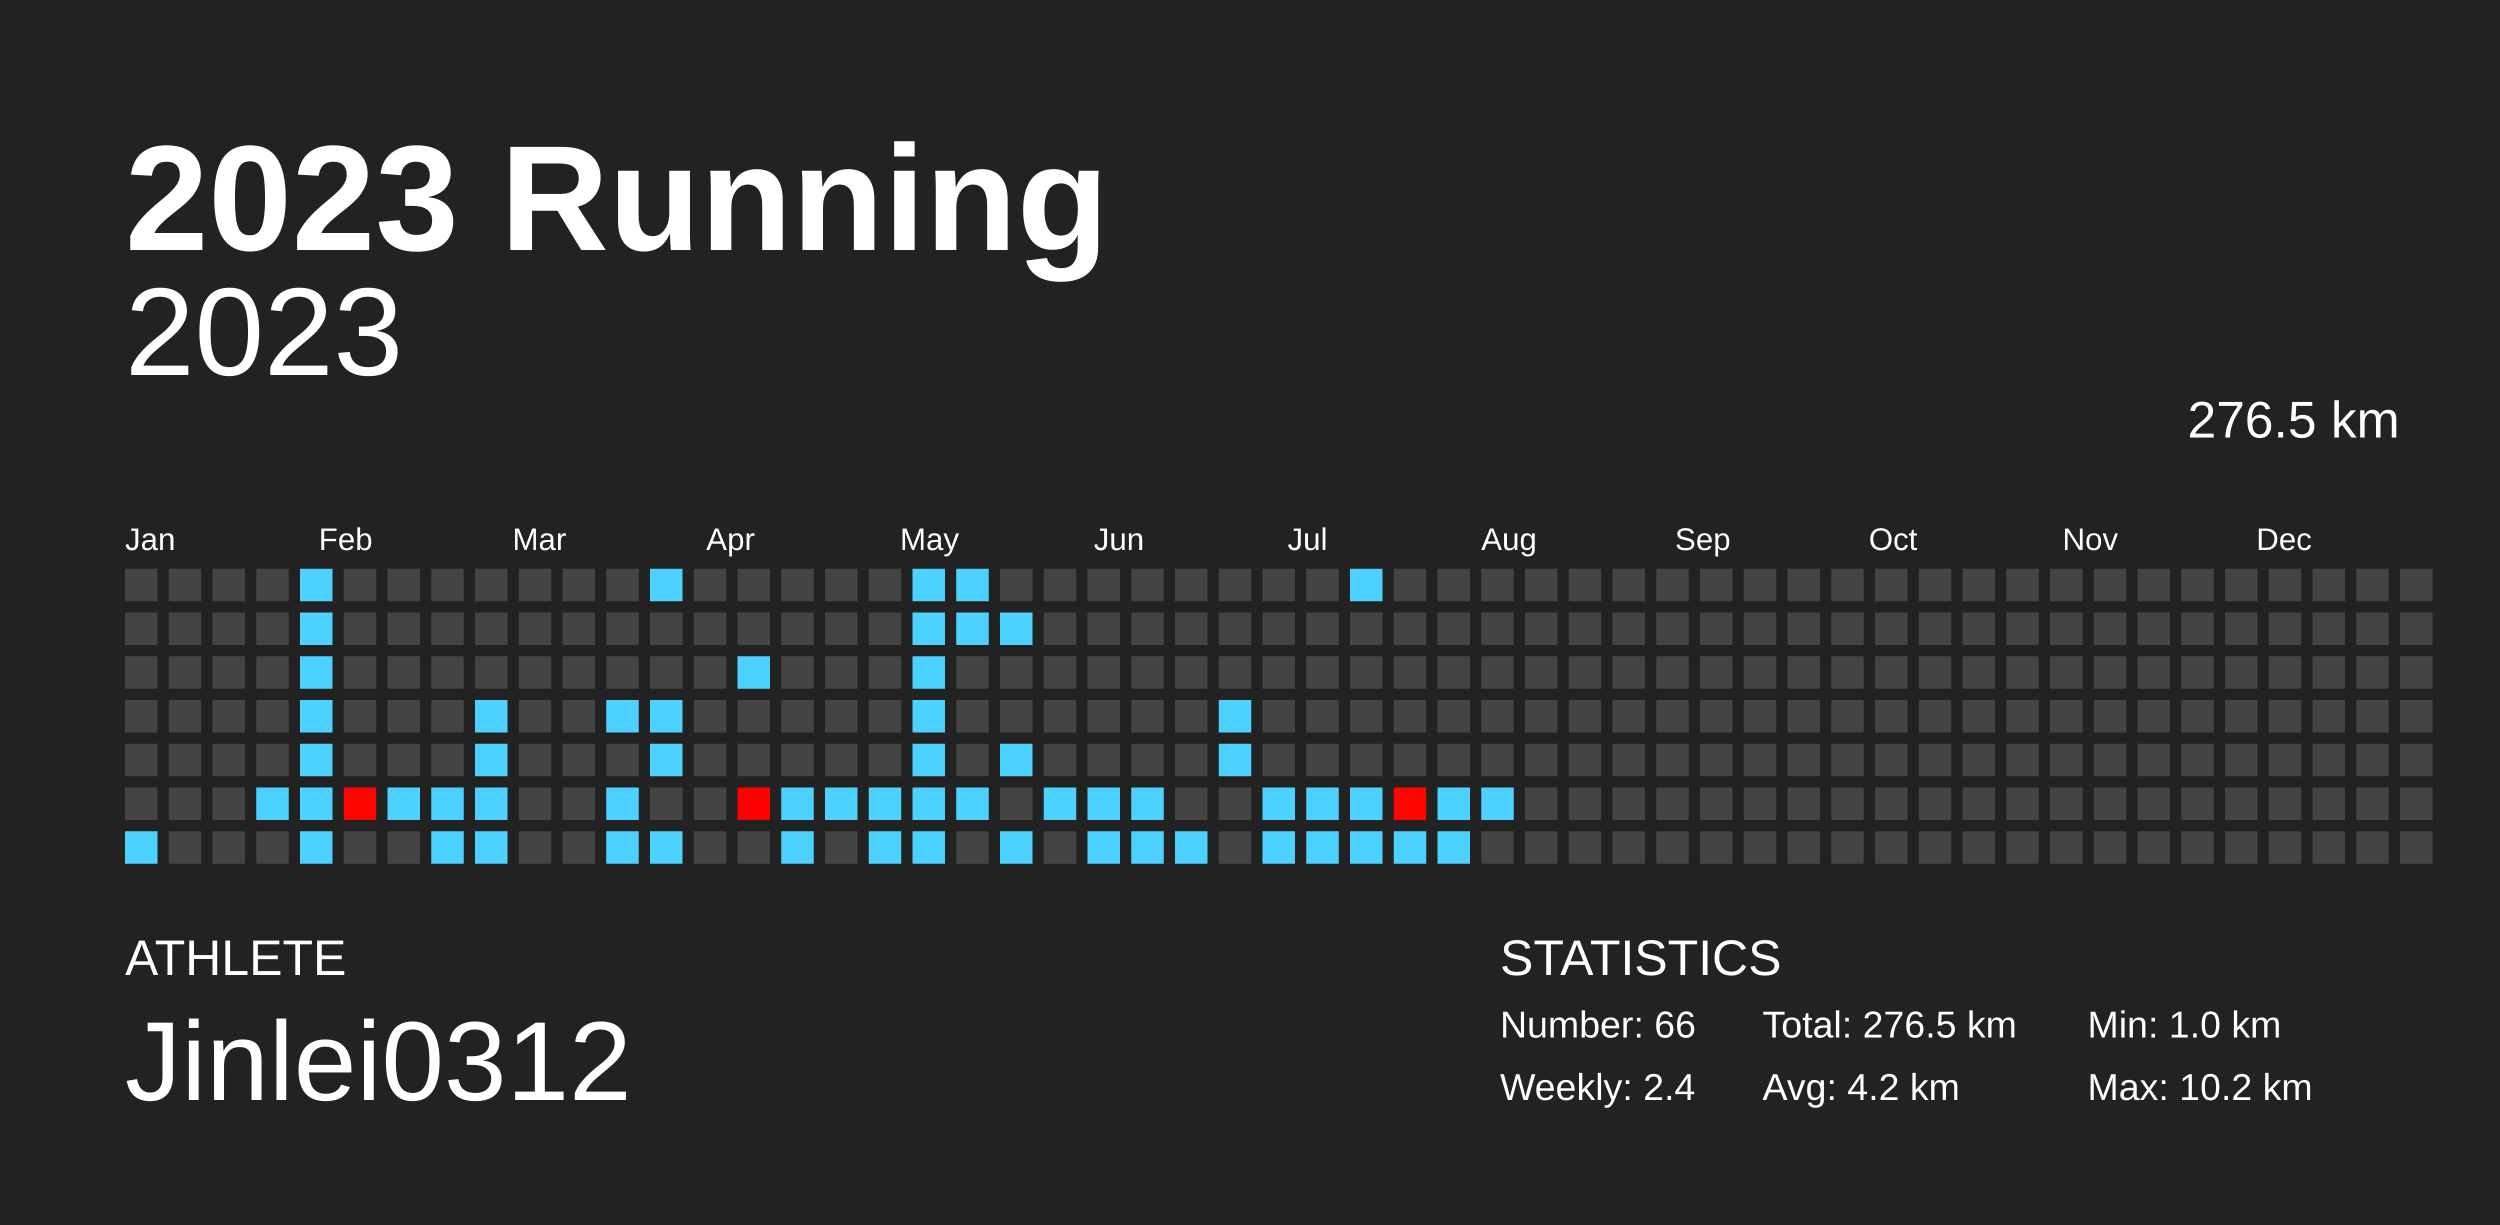
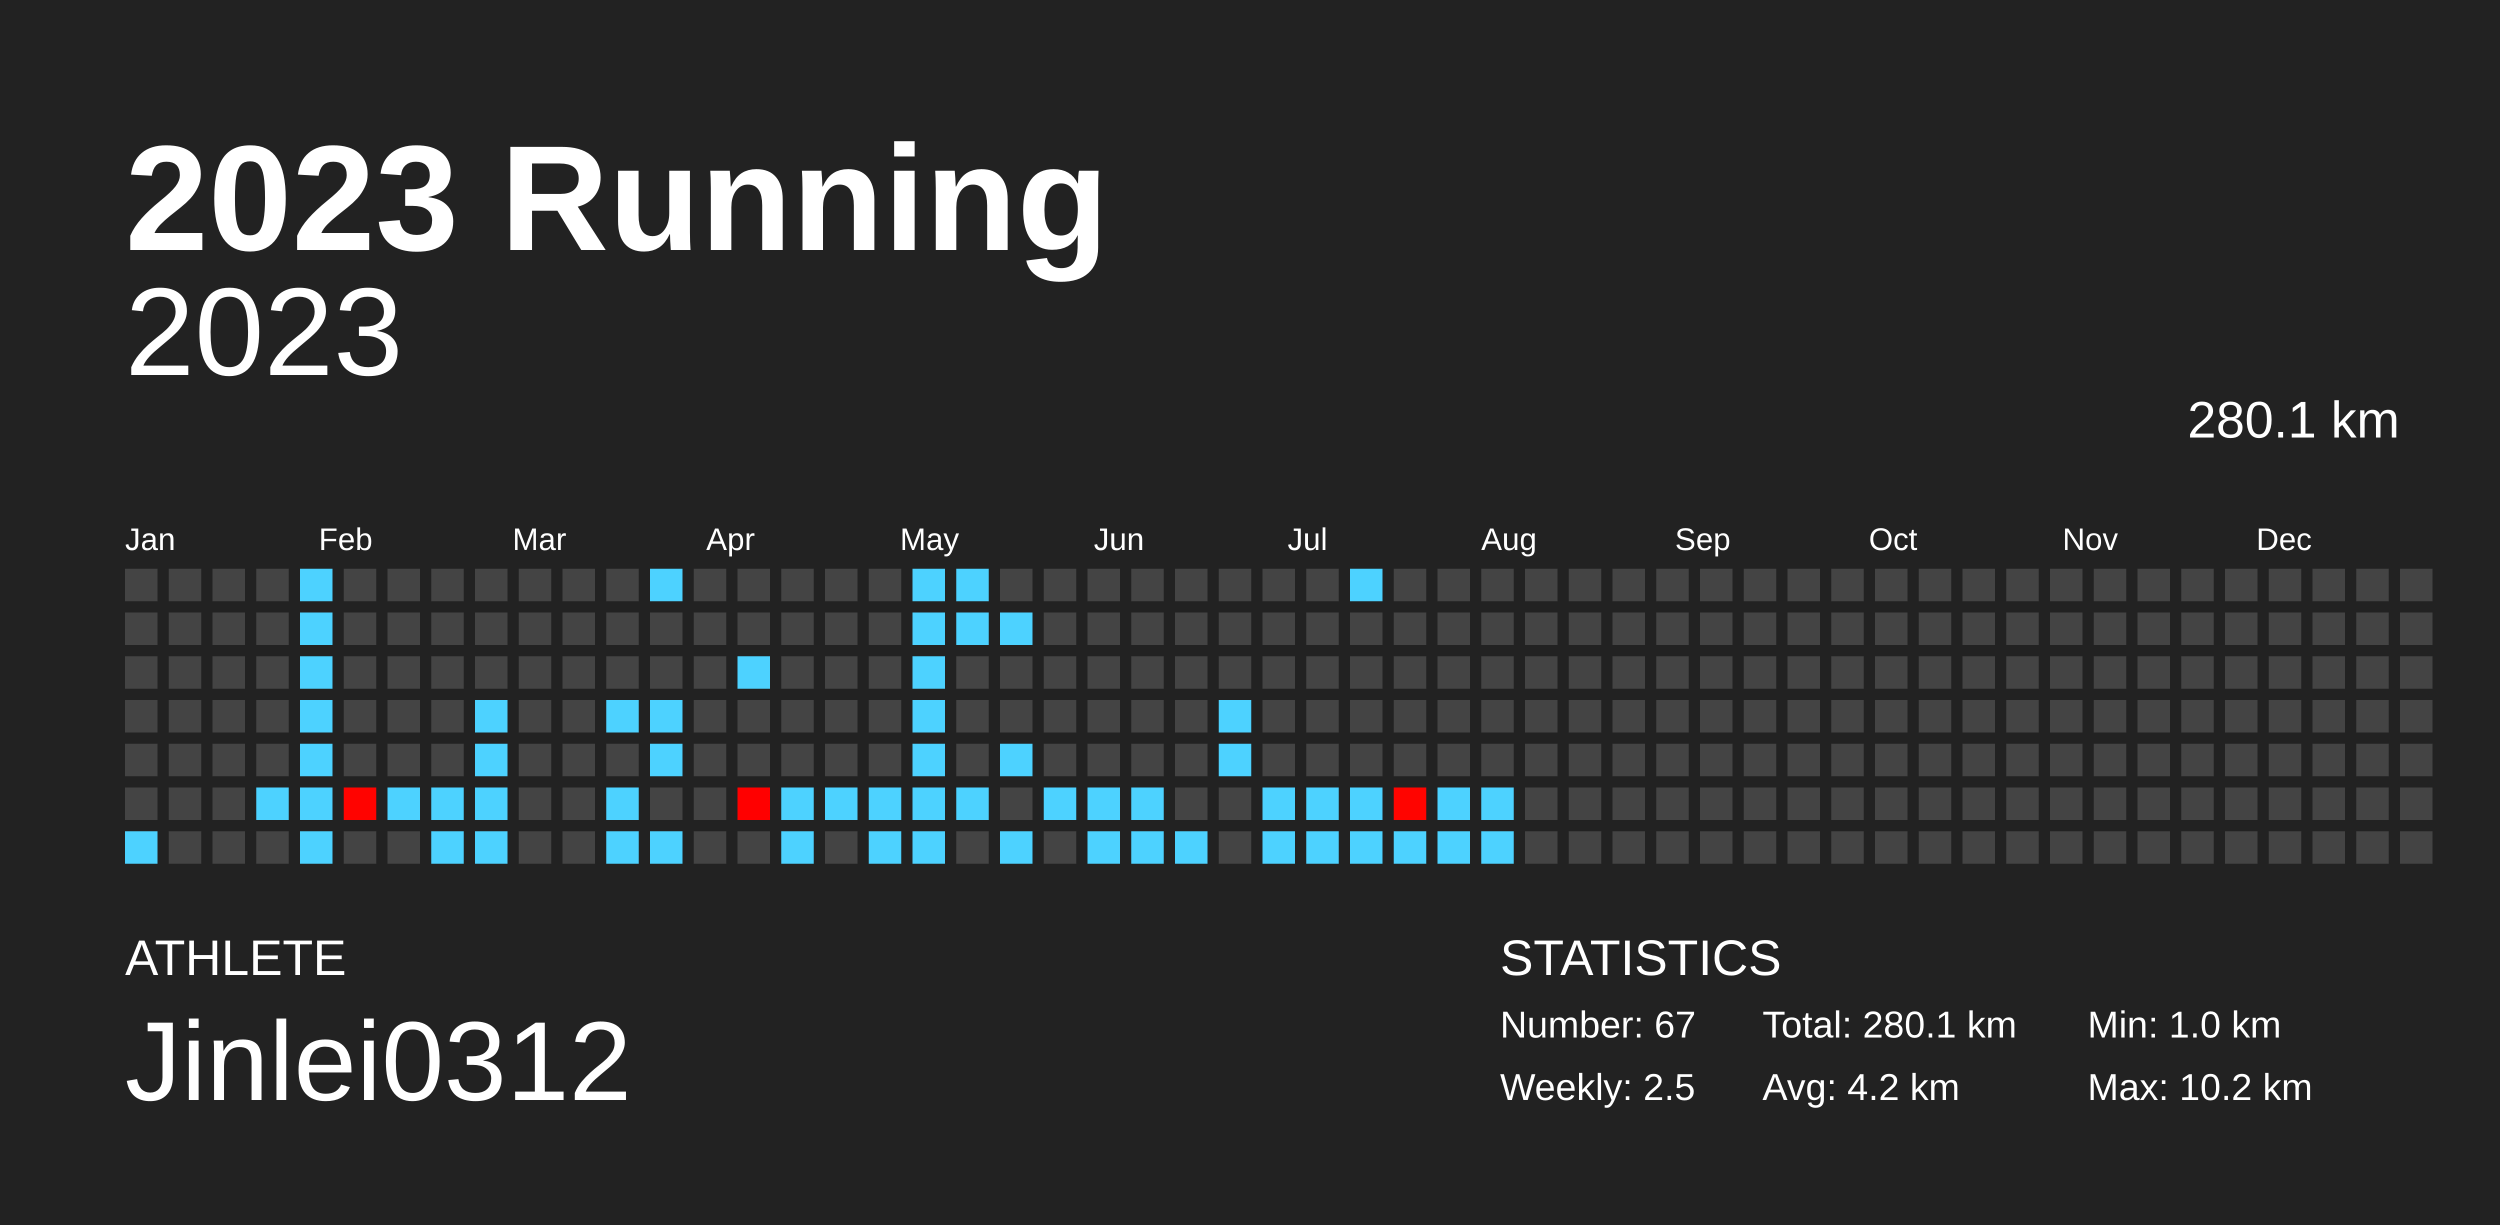
<svg xmlns="http://www.w3.org/2000/svg" baseProfile="full" height="98mm" version="1.1" viewBox="0,0,200,98" width="200mm">
  <defs />
  <rect fill="#222222" height="98" width="200" x="0" y="0" />
  <text fill="#FFFFFF" style="font-size:12px; font-family:Arial; font-weight:bold;" x="10" y="20">2023 Running</text>
  <text fill="#FFFFFF" style="font-size:4px; font-family:Arial" x="10" y="78">ATHLETE</text>
  <text fill="#FFFFFF" style="font-size:9px; font-family:Arial" x="10" y="88">Jinlei0312</text>
  <text fill="#FFFFFF" style="font-size:4px; font-family:Arial" x="120" y="78">STATISTICS</text>
-   <text fill="#FFFFFF" style="font-size:3px; font-family:Arial" x="120" y="83">Number: 66</text>
-   <text fill="#FFFFFF" style="font-size:3px; font-family:Arial" x="120" y="88">Weekly: 2.4</text>
-   <text fill="#FFFFFF" style="font-size:3px; font-family:Arial" x="141" y="83">Total: 276.5 km</text>
+   <text fill="#FFFFFF" style="font-size:3px; font-family:Arial" x="120" y="83">Number: 67</text>
+   <text fill="#FFFFFF" style="font-size:3px; font-family:Arial" x="120" y="88">Weekly: 2.5</text>
+   <text fill="#FFFFFF" style="font-size:3px; font-family:Arial" x="141" y="83">Total: 280.1 km</text>
  <text fill="#FFFFFF" style="font-size:3px; font-family:Arial" x="141" y="88">Avg: 4.2 km</text>
  <text fill="#FFFFFF" style="font-size:3px; font-family:Arial" x="167" y="83">Min: 1.0 km</text>
  <text fill="#FFFFFF" style="font-size:3px; font-family:Arial" x="167" y="88">Max: 10.2 km</text>
  <text alignment-baseline="hanging" fill="#FFFFFF" style="font-size:10.0px; font-family:Arial;" x="10" y="30">2023</text>
-   <text alignment-baseline="hanging" fill="#FFFFFF" style="font-size:4.125px; font-family:Arial;" x="175" y="35">276.5 km</text>
+   <text alignment-baseline="hanging" fill="#FFFFFF" style="font-size:4.125px; font-family:Arial;" x="175" y="35">280.1 km</text>
  <text fill="#FFFFFF" style="font-size:2.5px; font-family:Arial" x="10.0" y="44">Jan</text>
  <text fill="#FFFFFF" style="font-size:2.5px; font-family:Arial" x="25.5" y="44">Feb</text>
  <text fill="#FFFFFF" style="font-size:2.5px; font-family:Arial" x="41.0" y="44">Mar</text>
  <text fill="#FFFFFF" style="font-size:2.5px; font-family:Arial" x="56.5" y="44">Apr</text>
  <text fill="#FFFFFF" style="font-size:2.5px; font-family:Arial" x="72.0" y="44">May</text>
  <text fill="#FFFFFF" style="font-size:2.5px; font-family:Arial" x="87.5" y="44">Jun</text>
  <text fill="#FFFFFF" style="font-size:2.5px; font-family:Arial" x="103.0" y="44">Jul</text>
  <text fill="#FFFFFF" style="font-size:2.5px; font-family:Arial" x="118.5" y="44">Aug</text>
  <text fill="#FFFFFF" style="font-size:2.5px; font-family:Arial" x="134.0" y="44">Sep</text>
  <text fill="#FFFFFF" style="font-size:2.5px; font-family:Arial" x="149.5" y="44">Oct</text>
  <text fill="#FFFFFF" style="font-size:2.5px; font-family:Arial" x="165.0" y="44">Nov</text>
  <text fill="#FFFFFF" style="font-size:2.5px; font-family:Arial" x="180.5" y="44">Dec</text>
  <rect fill="#444444" height="2.6" width="2.6" x="10.0" y="45.5" />
  <rect fill="#444444" height="2.6" width="2.6" x="10.0" y="49.0" />
  <rect fill="#444444" height="2.6" width="2.6" x="10.0" y="52.5" />
  <rect fill="#444444" height="2.6" width="2.6" x="10.0" y="56.0" />
  <rect fill="#444444" height="2.6" width="2.6" x="10.0" y="59.5" />
  <rect fill="#444444" height="2.6" width="2.6" x="10.0" y="63.0" />
  <rect fill="#4dd2ff" height="2.6" width="2.6" x="10.0" y="66.5" />
  <rect fill="#444444" height="2.6" width="2.6" x="13.5" y="45.5" />
  <rect fill="#444444" height="2.6" width="2.6" x="13.5" y="49.0" />
  <rect fill="#444444" height="2.6" width="2.6" x="13.5" y="52.5" />
  <rect fill="#444444" height="2.6" width="2.6" x="13.5" y="56.0" />
  <rect fill="#444444" height="2.6" width="2.6" x="13.5" y="59.5" />
  <rect fill="#444444" height="2.6" width="2.6" x="13.5" y="63.0" />
  <rect fill="#444444" height="2.6" width="2.6" x="13.5" y="66.5" />
  <rect fill="#444444" height="2.6" width="2.6" x="17.0" y="45.5" />
  <rect fill="#444444" height="2.6" width="2.6" x="17.0" y="49.0" />
  <rect fill="#444444" height="2.6" width="2.6" x="17.0" y="52.5" />
  <rect fill="#444444" height="2.6" width="2.6" x="17.0" y="56.0" />
  <rect fill="#444444" height="2.6" width="2.6" x="17.0" y="59.5" />
  <rect fill="#444444" height="2.6" width="2.6" x="17.0" y="63.0" />
  <rect fill="#444444" height="2.6" width="2.6" x="17.0" y="66.5" />
  <rect fill="#444444" height="2.6" width="2.6" x="20.5" y="45.5" />
  <rect fill="#444444" height="2.6" width="2.6" x="20.5" y="49.0" />
  <rect fill="#444444" height="2.6" width="2.6" x="20.5" y="52.5" />
  <rect fill="#444444" height="2.6" width="2.6" x="20.5" y="56.0" />
  <rect fill="#444444" height="2.6" width="2.6" x="20.5" y="59.5" />
  <rect fill="#4dd2ff" height="2.6" width="2.6" x="20.5" y="63.0" />
  <rect fill="#444444" height="2.6" width="2.6" x="20.5" y="66.5" />
  <rect fill="#4dd2ff" height="2.6" width="2.6" x="24.0" y="45.5" />
  <rect fill="#4dd2ff" height="2.6" width="2.6" x="24.0" y="49.0" />
  <rect fill="#4dd2ff" height="2.6" width="2.6" x="24.0" y="52.5" />
  <rect fill="#4dd2ff" height="2.6" width="2.6" x="24.0" y="56.0" />
  <rect fill="#4dd2ff" height="2.6" width="2.6" x="24.0" y="59.5" />
  <rect fill="#4dd2ff" height="2.6" width="2.6" x="24.0" y="63.0" />
  <rect fill="#4dd2ff" height="2.6" width="2.6" x="24.0" y="66.5" />
  <rect fill="#444444" height="2.6" width="2.6" x="27.5" y="45.5" />
  <rect fill="#444444" height="2.6" width="2.6" x="27.5" y="49.0" />
  <rect fill="#444444" height="2.6" width="2.6" x="27.5" y="52.5" />
  <rect fill="#444444" height="2.6" width="2.6" x="27.5" y="56.0" />
  <rect fill="#444444" height="2.6" width="2.6" x="27.5" y="59.5" />
  <rect fill="#ff0300" height="2.6" width="2.6" x="27.5" y="63.0" />
  <rect fill="#444444" height="2.6" width="2.6" x="27.5" y="66.5" />
  <rect fill="#444444" height="2.6" width="2.6" x="31.0" y="45.5" />
  <rect fill="#444444" height="2.6" width="2.6" x="31.0" y="49.0" />
  <rect fill="#444444" height="2.6" width="2.6" x="31.0" y="52.5" />
  <rect fill="#444444" height="2.6" width="2.6" x="31.0" y="56.0" />
  <rect fill="#444444" height="2.6" width="2.6" x="31.0" y="59.5" />
  <rect fill="#4dd2ff" height="2.6" width="2.6" x="31.0" y="63.0" />
  <rect fill="#444444" height="2.6" width="2.6" x="31.0" y="66.5" />
  <rect fill="#444444" height="2.6" width="2.6" x="34.5" y="45.5" />
  <rect fill="#444444" height="2.6" width="2.6" x="34.5" y="49.0" />
  <rect fill="#444444" height="2.6" width="2.6" x="34.5" y="52.5" />
  <rect fill="#444444" height="2.6" width="2.6" x="34.5" y="56.0" />
  <rect fill="#444444" height="2.6" width="2.6" x="34.5" y="59.5" />
  <rect fill="#4dd2ff" height="2.6" width="2.6" x="34.5" y="63.0" />
  <rect fill="#4dd2ff" height="2.6" width="2.6" x="34.5" y="66.5" />
  <rect fill="#444444" height="2.6" width="2.6" x="38.0" y="45.5" />
  <rect fill="#444444" height="2.6" width="2.6" x="38.0" y="49.0" />
  <rect fill="#444444" height="2.6" width="2.6" x="38.0" y="52.5" />
  <rect fill="#4dd2ff" height="2.6" width="2.6" x="38.0" y="56.0" />
  <rect fill="#4dd2ff" height="2.6" width="2.6" x="38.0" y="59.5" />
  <rect fill="#4dd2ff" height="2.6" width="2.6" x="38.0" y="63.0" />
  <rect fill="#4dd2ff" height="2.6" width="2.6" x="38.0" y="66.5" />
  <rect fill="#444444" height="2.6" width="2.6" x="41.5" y="45.5" />
  <rect fill="#444444" height="2.6" width="2.6" x="41.5" y="49.0" />
  <rect fill="#444444" height="2.6" width="2.6" x="41.5" y="52.5" />
  <rect fill="#444444" height="2.6" width="2.6" x="41.5" y="56.0" />
  <rect fill="#444444" height="2.6" width="2.6" x="41.5" y="59.5" />
  <rect fill="#444444" height="2.6" width="2.6" x="41.5" y="63.0" />
  <rect fill="#444444" height="2.6" width="2.6" x="41.5" y="66.5" />
  <rect fill="#444444" height="2.6" width="2.6" x="45.0" y="45.5" />
  <rect fill="#444444" height="2.6" width="2.6" x="45.0" y="49.0" />
  <rect fill="#444444" height="2.6" width="2.6" x="45.0" y="52.5" />
  <rect fill="#444444" height="2.6" width="2.6" x="45.0" y="56.0" />
  <rect fill="#444444" height="2.6" width="2.6" x="45.0" y="59.5" />
  <rect fill="#444444" height="2.6" width="2.6" x="45.0" y="63.0" />
  <rect fill="#444444" height="2.6" width="2.6" x="45.0" y="66.5" />
  <rect fill="#444444" height="2.6" width="2.6" x="48.5" y="45.5" />
  <rect fill="#444444" height="2.6" width="2.6" x="48.5" y="49.0" />
  <rect fill="#444444" height="2.6" width="2.6" x="48.5" y="52.5" />
  <rect fill="#4dd2ff" height="2.6" width="2.6" x="48.5" y="56.0" />
  <rect fill="#444444" height="2.6" width="2.6" x="48.5" y="59.5" />
  <rect fill="#4dd2ff" height="2.6" width="2.6" x="48.5" y="63.0" />
  <rect fill="#4dd2ff" height="2.6" width="2.6" x="48.5" y="66.5" />
  <rect fill="#4dd2ff" height="2.6" width="2.6" x="52.0" y="45.5" />
  <rect fill="#444444" height="2.6" width="2.6" x="52.0" y="49.0" />
  <rect fill="#444444" height="2.6" width="2.6" x="52.0" y="52.5" />
  <rect fill="#4dd2ff" height="2.6" width="2.6" x="52.0" y="56.0" />
  <rect fill="#4dd2ff" height="2.6" width="2.6" x="52.0" y="59.5" />
  <rect fill="#444444" height="2.6" width="2.6" x="52.0" y="63.0" />
  <rect fill="#4dd2ff" height="2.6" width="2.6" x="52.0" y="66.5" />
  <rect fill="#444444" height="2.6" width="2.6" x="55.5" y="45.5" />
  <rect fill="#444444" height="2.6" width="2.6" x="55.5" y="49.0" />
  <rect fill="#444444" height="2.6" width="2.6" x="55.5" y="52.5" />
  <rect fill="#444444" height="2.6" width="2.6" x="55.5" y="56.0" />
  <rect fill="#444444" height="2.6" width="2.6" x="55.5" y="59.5" />
  <rect fill="#444444" height="2.6" width="2.6" x="55.5" y="63.0" />
  <rect fill="#444444" height="2.6" width="2.6" x="55.5" y="66.5" />
  <rect fill="#444444" height="2.6" width="2.6" x="59.0" y="45.5" />
  <rect fill="#444444" height="2.6" width="2.6" x="59.0" y="49.0" />
  <rect fill="#4dd2ff" height="2.6" width="2.6" x="59.0" y="52.5" />
  <rect fill="#444444" height="2.6" width="2.6" x="59.0" y="56.0" />
  <rect fill="#444444" height="2.6" width="2.6" x="59.0" y="59.5" />
  <rect fill="#ff0000" height="2.6" width="2.6" x="59.0" y="63.0" />
  <rect fill="#444444" height="2.6" width="2.6" x="59.0" y="66.5" />
  <rect fill="#444444" height="2.6" width="2.6" x="62.5" y="45.5" />
  <rect fill="#444444" height="2.6" width="2.6" x="62.5" y="49.0" />
  <rect fill="#444444" height="2.6" width="2.6" x="62.5" y="52.5" />
  <rect fill="#444444" height="2.6" width="2.6" x="62.5" y="56.0" />
  <rect fill="#444444" height="2.6" width="2.6" x="62.5" y="59.5" />
  <rect fill="#4dd2ff" height="2.6" width="2.6" x="62.5" y="63.0" />
  <rect fill="#4dd2ff" height="2.6" width="2.6" x="62.5" y="66.5" />
  <rect fill="#444444" height="2.6" width="2.6" x="66.0" y="45.5" />
  <rect fill="#444444" height="2.6" width="2.6" x="66.0" y="49.0" />
  <rect fill="#444444" height="2.6" width="2.6" x="66.0" y="52.5" />
  <rect fill="#444444" height="2.6" width="2.6" x="66.0" y="56.0" />
  <rect fill="#444444" height="2.6" width="2.6" x="66.0" y="59.5" />
  <rect fill="#4dd2ff" height="2.6" width="2.6" x="66.0" y="63.0" />
  <rect fill="#444444" height="2.6" width="2.6" x="66.0" y="66.5" />
  <rect fill="#444444" height="2.6" width="2.6" x="69.5" y="45.5" />
  <rect fill="#444444" height="2.6" width="2.6" x="69.5" y="49.0" />
  <rect fill="#444444" height="2.6" width="2.6" x="69.5" y="52.5" />
  <rect fill="#444444" height="2.6" width="2.6" x="69.5" y="56.0" />
  <rect fill="#444444" height="2.6" width="2.6" x="69.5" y="59.5" />
  <rect fill="#4dd2ff" height="2.6" width="2.6" x="69.5" y="63.0" />
  <rect fill="#4dd2ff" height="2.6" width="2.6" x="69.5" y="66.5" />
  <rect fill="#4dd2ff" height="2.6" width="2.6" x="73.0" y="45.5" />
  <rect fill="#4dd2ff" height="2.6" width="2.6" x="73.0" y="49.0" />
  <rect fill="#4dd2ff" height="2.6" width="2.6" x="73.0" y="52.5" />
  <rect fill="#4dd2ff" height="2.6" width="2.6" x="73.0" y="56.0" />
  <rect fill="#4dd2ff" height="2.6" width="2.6" x="73.0" y="59.5" />
  <rect fill="#4dd2ff" height="2.6" width="2.6" x="73.0" y="63.0" />
  <rect fill="#4dd2ff" height="2.6" width="2.6" x="73.0" y="66.5" />
  <rect fill="#4dd2ff" height="2.6" width="2.6" x="76.5" y="45.5" />
  <rect fill="#4dd2ff" height="2.6" width="2.6" x="76.5" y="49.0" />
  <rect fill="#444444" height="2.6" width="2.6" x="76.5" y="52.5" />
  <rect fill="#444444" height="2.6" width="2.6" x="76.5" y="56.0" />
  <rect fill="#444444" height="2.6" width="2.6" x="76.5" y="59.5" />
  <rect fill="#4dd2ff" height="2.6" width="2.6" x="76.5" y="63.0" />
  <rect fill="#444444" height="2.6" width="2.6" x="76.5" y="66.5" />
  <rect fill="#444444" height="2.6" width="2.6" x="80.0" y="45.5" />
  <rect fill="#4dd2ff" height="2.6" width="2.6" x="80.0" y="49.0" />
  <rect fill="#444444" height="2.6" width="2.6" x="80.0" y="52.5" />
  <rect fill="#444444" height="2.6" width="2.6" x="80.0" y="56.0" />
  <rect fill="#4dd2ff" height="2.6" width="2.6" x="80.0" y="59.5" />
  <rect fill="#444444" height="2.6" width="2.6" x="80.0" y="63.0" />
  <rect fill="#4dd2ff" height="2.6" width="2.6" x="80.0" y="66.5" />
  <rect fill="#444444" height="2.6" width="2.6" x="83.5" y="45.5" />
  <rect fill="#444444" height="2.6" width="2.6" x="83.5" y="49.0" />
  <rect fill="#444444" height="2.6" width="2.6" x="83.5" y="52.5" />
  <rect fill="#444444" height="2.6" width="2.6" x="83.5" y="56.0" />
  <rect fill="#444444" height="2.6" width="2.6" x="83.5" y="59.5" />
  <rect fill="#4dd2ff" height="2.6" width="2.6" x="83.5" y="63.0" />
  <rect fill="#444444" height="2.6" width="2.6" x="83.5" y="66.5" />
  <rect fill="#444444" height="2.6" width="2.6" x="87.0" y="45.5" />
  <rect fill="#444444" height="2.6" width="2.6" x="87.0" y="49.0" />
  <rect fill="#444444" height="2.6" width="2.6" x="87.0" y="52.5" />
  <rect fill="#444444" height="2.6" width="2.6" x="87.0" y="56.0" />
  <rect fill="#444444" height="2.6" width="2.6" x="87.0" y="59.5" />
  <rect fill="#4dd2ff" height="2.6" width="2.6" x="87.0" y="63.0" />
  <rect fill="#4dd2ff" height="2.6" width="2.6" x="87.0" y="66.5" />
  <rect fill="#444444" height="2.6" width="2.6" x="90.5" y="45.5" />
  <rect fill="#444444" height="2.6" width="2.6" x="90.5" y="49.0" />
  <rect fill="#444444" height="2.6" width="2.6" x="90.5" y="52.5" />
  <rect fill="#444444" height="2.6" width="2.6" x="90.5" y="56.0" />
  <rect fill="#444444" height="2.6" width="2.6" x="90.5" y="59.5" />
  <rect fill="#4dd2ff" height="2.6" width="2.6" x="90.5" y="63.0" />
  <rect fill="#4dd2ff" height="2.6" width="2.6" x="90.5" y="66.5" />
  <rect fill="#444444" height="2.6" width="2.6" x="94.0" y="45.5" />
  <rect fill="#444444" height="2.6" width="2.6" x="94.0" y="49.0" />
  <rect fill="#444444" height="2.6" width="2.6" x="94.0" y="52.5" />
  <rect fill="#444444" height="2.6" width="2.6" x="94.0" y="56.0" />
  <rect fill="#444444" height="2.6" width="2.6" x="94.0" y="59.5" />
  <rect fill="#444444" height="2.6" width="2.6" x="94.0" y="63.0" />
  <rect fill="#4dd2ff" height="2.6" width="2.6" x="94.0" y="66.5" />
  <rect fill="#444444" height="2.6" width="2.6" x="97.5" y="45.5" />
  <rect fill="#444444" height="2.6" width="2.6" x="97.5" y="49.0" />
  <rect fill="#444444" height="2.6" width="2.6" x="97.5" y="52.5" />
  <rect fill="#4dd2ff" height="2.6" width="2.6" x="97.5" y="56.0" />
  <rect fill="#4dd2ff" height="2.6" width="2.6" x="97.5" y="59.5" />
  <rect fill="#444444" height="2.6" width="2.6" x="97.5" y="63.0" />
  <rect fill="#444444" height="2.6" width="2.6" x="97.5" y="66.5" />
  <rect fill="#444444" height="2.6" width="2.6" x="101.0" y="45.5" />
  <rect fill="#444444" height="2.6" width="2.6" x="101.0" y="49.0" />
  <rect fill="#444444" height="2.6" width="2.6" x="101.0" y="52.5" />
  <rect fill="#444444" height="2.6" width="2.6" x="101.0" y="56.0" />
  <rect fill="#444444" height="2.6" width="2.6" x="101.0" y="59.5" />
  <rect fill="#4dd2ff" height="2.6" width="2.6" x="101.0" y="63.0" />
  <rect fill="#4dd2ff" height="2.6" width="2.6" x="101.0" y="66.5" />
  <rect fill="#444444" height="2.6" width="2.6" x="104.5" y="45.5" />
  <rect fill="#444444" height="2.6" width="2.6" x="104.5" y="49.0" />
  <rect fill="#444444" height="2.6" width="2.6" x="104.5" y="52.5" />
  <rect fill="#444444" height="2.6" width="2.6" x="104.5" y="56.0" />
  <rect fill="#444444" height="2.6" width="2.6" x="104.5" y="59.5" />
  <rect fill="#4dd2ff" height="2.6" width="2.6" x="104.5" y="63.0" />
  <rect fill="#4dd2ff" height="2.6" width="2.6" x="104.5" y="66.5" />
  <rect fill="#4dd2ff" height="2.6" width="2.6" x="108.0" y="45.5" />
  <rect fill="#444444" height="2.6" width="2.6" x="108.0" y="49.0" />
  <rect fill="#444444" height="2.6" width="2.6" x="108.0" y="52.5" />
  <rect fill="#444444" height="2.6" width="2.6" x="108.0" y="56.0" />
  <rect fill="#444444" height="2.6" width="2.6" x="108.0" y="59.5" />
  <rect fill="#4dd2ff" height="2.6" width="2.6" x="108.0" y="63.0" />
  <rect fill="#4dd2ff" height="2.6" width="2.6" x="108.0" y="66.5" />
  <rect fill="#444444" height="2.6" width="2.6" x="111.5" y="45.5" />
  <rect fill="#444444" height="2.6" width="2.6" x="111.5" y="49.0" />
  <rect fill="#444444" height="2.6" width="2.6" x="111.5" y="52.5" />
  <rect fill="#444444" height="2.6" width="2.6" x="111.5" y="56.0" />
  <rect fill="#444444" height="2.6" width="2.6" x="111.5" y="59.5" />
  <rect fill="#ff0400" height="2.6" width="2.6" x="111.5" y="63.0" />
  <rect fill="#4dd2ff" height="2.6" width="2.6" x="111.5" y="66.5" />
  <rect fill="#444444" height="2.6" width="2.6" x="115.0" y="45.5" />
  <rect fill="#444444" height="2.6" width="2.6" x="115.0" y="49.0" />
  <rect fill="#444444" height="2.6" width="2.6" x="115.0" y="52.5" />
  <rect fill="#444444" height="2.6" width="2.6" x="115.0" y="56.0" />
  <rect fill="#444444" height="2.6" width="2.6" x="115.0" y="59.5" />
  <rect fill="#4dd2ff" height="2.6" width="2.6" x="115.0" y="63.0" />
  <rect fill="#4dd2ff" height="2.6" width="2.6" x="115.0" y="66.5" />
  <rect fill="#444444" height="2.6" width="2.6" x="118.5" y="45.5" />
  <rect fill="#444444" height="2.6" width="2.6" x="118.5" y="49.0" />
  <rect fill="#444444" height="2.6" width="2.6" x="118.5" y="52.5" />
  <rect fill="#444444" height="2.6" width="2.6" x="118.5" y="56.0" />
  <rect fill="#444444" height="2.6" width="2.6" x="118.5" y="59.5" />
  <rect fill="#4dd2ff" height="2.6" width="2.6" x="118.5" y="63.0" />
-   <rect fill="#444444" height="2.6" width="2.6" x="118.5" y="66.5" />
+   <rect fill="#4dd2ff" height="2.6" width="2.6" x="118.5" y="66.5" />
  <rect fill="#444444" height="2.6" width="2.6" x="122.0" y="45.5" />
  <rect fill="#444444" height="2.6" width="2.6" x="122.0" y="49.0" />
  <rect fill="#444444" height="2.6" width="2.6" x="122.0" y="52.5" />
  <rect fill="#444444" height="2.6" width="2.6" x="122.0" y="56.0" />
  <rect fill="#444444" height="2.6" width="2.6" x="122.0" y="59.5" />
  <rect fill="#444444" height="2.6" width="2.6" x="122.0" y="63.0" />
  <rect fill="#444444" height="2.6" width="2.6" x="122.0" y="66.5" />
  <rect fill="#444444" height="2.6" width="2.6" x="125.5" y="45.5" />
  <rect fill="#444444" height="2.6" width="2.6" x="125.5" y="49.0" />
  <rect fill="#444444" height="2.6" width="2.6" x="125.5" y="52.5" />
  <rect fill="#444444" height="2.6" width="2.6" x="125.5" y="56.0" />
  <rect fill="#444444" height="2.6" width="2.6" x="125.5" y="59.5" />
  <rect fill="#444444" height="2.6" width="2.6" x="125.5" y="63.0" />
  <rect fill="#444444" height="2.6" width="2.6" x="125.5" y="66.5" />
  <rect fill="#444444" height="2.6" width="2.6" x="129.0" y="45.5" />
  <rect fill="#444444" height="2.6" width="2.6" x="129.0" y="49.0" />
  <rect fill="#444444" height="2.6" width="2.6" x="129.0" y="52.5" />
  <rect fill="#444444" height="2.6" width="2.6" x="129.0" y="56.0" />
  <rect fill="#444444" height="2.6" width="2.6" x="129.0" y="59.5" />
  <rect fill="#444444" height="2.6" width="2.6" x="129.0" y="63.0" />
  <rect fill="#444444" height="2.6" width="2.6" x="129.0" y="66.5" />
  <rect fill="#444444" height="2.6" width="2.6" x="132.5" y="45.5" />
  <rect fill="#444444" height="2.6" width="2.6" x="132.5" y="49.0" />
  <rect fill="#444444" height="2.6" width="2.6" x="132.5" y="52.5" />
  <rect fill="#444444" height="2.6" width="2.6" x="132.5" y="56.0" />
  <rect fill="#444444" height="2.6" width="2.6" x="132.5" y="59.5" />
  <rect fill="#444444" height="2.6" width="2.6" x="132.5" y="63.0" />
  <rect fill="#444444" height="2.6" width="2.6" x="132.5" y="66.5" />
  <rect fill="#444444" height="2.6" width="2.6" x="136.0" y="45.5" />
  <rect fill="#444444" height="2.6" width="2.6" x="136.0" y="49.0" />
  <rect fill="#444444" height="2.6" width="2.6" x="136.0" y="52.5" />
  <rect fill="#444444" height="2.6" width="2.6" x="136.0" y="56.0" />
  <rect fill="#444444" height="2.6" width="2.6" x="136.0" y="59.5" />
  <rect fill="#444444" height="2.6" width="2.6" x="136.0" y="63.0" />
  <rect fill="#444444" height="2.6" width="2.6" x="136.0" y="66.5" />
  <rect fill="#444444" height="2.6" width="2.6" x="139.5" y="45.5" />
  <rect fill="#444444" height="2.6" width="2.6" x="139.5" y="49.0" />
  <rect fill="#444444" height="2.6" width="2.6" x="139.5" y="52.5" />
  <rect fill="#444444" height="2.6" width="2.6" x="139.5" y="56.0" />
  <rect fill="#444444" height="2.6" width="2.6" x="139.5" y="59.5" />
  <rect fill="#444444" height="2.6" width="2.6" x="139.5" y="63.0" />
  <rect fill="#444444" height="2.6" width="2.6" x="139.5" y="66.5" />
  <rect fill="#444444" height="2.6" width="2.6" x="143.0" y="45.5" />
  <rect fill="#444444" height="2.6" width="2.6" x="143.0" y="49.0" />
  <rect fill="#444444" height="2.6" width="2.6" x="143.0" y="52.5" />
  <rect fill="#444444" height="2.6" width="2.6" x="143.0" y="56.0" />
  <rect fill="#444444" height="2.6" width="2.6" x="143.0" y="59.5" />
  <rect fill="#444444" height="2.6" width="2.6" x="143.0" y="63.0" />
  <rect fill="#444444" height="2.6" width="2.6" x="143.0" y="66.5" />
  <rect fill="#444444" height="2.6" width="2.6" x="146.5" y="45.5" />
  <rect fill="#444444" height="2.6" width="2.6" x="146.5" y="49.0" />
  <rect fill="#444444" height="2.6" width="2.6" x="146.5" y="52.5" />
  <rect fill="#444444" height="2.6" width="2.6" x="146.5" y="56.0" />
  <rect fill="#444444" height="2.6" width="2.6" x="146.5" y="59.5" />
  <rect fill="#444444" height="2.6" width="2.6" x="146.5" y="63.0" />
  <rect fill="#444444" height="2.6" width="2.6" x="146.5" y="66.5" />
  <rect fill="#444444" height="2.6" width="2.6" x="150.0" y="45.5" />
  <rect fill="#444444" height="2.6" width="2.6" x="150.0" y="49.0" />
  <rect fill="#444444" height="2.6" width="2.6" x="150.0" y="52.5" />
  <rect fill="#444444" height="2.6" width="2.6" x="150.0" y="56.0" />
  <rect fill="#444444" height="2.6" width="2.6" x="150.0" y="59.5" />
  <rect fill="#444444" height="2.6" width="2.6" x="150.0" y="63.0" />
  <rect fill="#444444" height="2.6" width="2.6" x="150.0" y="66.5" />
  <rect fill="#444444" height="2.6" width="2.6" x="153.5" y="45.5" />
  <rect fill="#444444" height="2.6" width="2.6" x="153.5" y="49.0" />
  <rect fill="#444444" height="2.6" width="2.6" x="153.5" y="52.5" />
  <rect fill="#444444" height="2.6" width="2.6" x="153.5" y="56.0" />
  <rect fill="#444444" height="2.6" width="2.6" x="153.5" y="59.5" />
  <rect fill="#444444" height="2.6" width="2.6" x="153.5" y="63.0" />
  <rect fill="#444444" height="2.6" width="2.6" x="153.5" y="66.5" />
  <rect fill="#444444" height="2.6" width="2.6" x="157.0" y="45.5" />
  <rect fill="#444444" height="2.6" width="2.6" x="157.0" y="49.0" />
  <rect fill="#444444" height="2.6" width="2.6" x="157.0" y="52.5" />
  <rect fill="#444444" height="2.6" width="2.6" x="157.0" y="56.0" />
  <rect fill="#444444" height="2.6" width="2.6" x="157.0" y="59.5" />
  <rect fill="#444444" height="2.6" width="2.6" x="157.0" y="63.0" />
  <rect fill="#444444" height="2.6" width="2.6" x="157.0" y="66.5" />
  <rect fill="#444444" height="2.6" width="2.6" x="160.5" y="45.5" />
  <rect fill="#444444" height="2.6" width="2.6" x="160.5" y="49.0" />
  <rect fill="#444444" height="2.6" width="2.6" x="160.5" y="52.5" />
  <rect fill="#444444" height="2.6" width="2.6" x="160.5" y="56.0" />
  <rect fill="#444444" height="2.6" width="2.6" x="160.5" y="59.5" />
  <rect fill="#444444" height="2.6" width="2.6" x="160.5" y="63.0" />
  <rect fill="#444444" height="2.6" width="2.6" x="160.5" y="66.5" />
  <rect fill="#444444" height="2.6" width="2.6" x="164.0" y="45.5" />
  <rect fill="#444444" height="2.6" width="2.6" x="164.0" y="49.0" />
  <rect fill="#444444" height="2.6" width="2.6" x="164.0" y="52.5" />
  <rect fill="#444444" height="2.6" width="2.6" x="164.0" y="56.0" />
  <rect fill="#444444" height="2.6" width="2.6" x="164.0" y="59.5" />
  <rect fill="#444444" height="2.6" width="2.6" x="164.0" y="63.0" />
  <rect fill="#444444" height="2.6" width="2.6" x="164.0" y="66.5" />
  <rect fill="#444444" height="2.6" width="2.6" x="167.5" y="45.5" />
  <rect fill="#444444" height="2.6" width="2.6" x="167.5" y="49.0" />
  <rect fill="#444444" height="2.6" width="2.6" x="167.5" y="52.5" />
  <rect fill="#444444" height="2.6" width="2.6" x="167.5" y="56.0" />
  <rect fill="#444444" height="2.6" width="2.6" x="167.5" y="59.5" />
  <rect fill="#444444" height="2.6" width="2.6" x="167.5" y="63.0" />
  <rect fill="#444444" height="2.6" width="2.6" x="167.5" y="66.5" />
  <rect fill="#444444" height="2.6" width="2.6" x="171.0" y="45.5" />
  <rect fill="#444444" height="2.6" width="2.6" x="171.0" y="49.0" />
  <rect fill="#444444" height="2.6" width="2.6" x="171.0" y="52.5" />
  <rect fill="#444444" height="2.6" width="2.6" x="171.0" y="56.0" />
  <rect fill="#444444" height="2.6" width="2.6" x="171.0" y="59.5" />
  <rect fill="#444444" height="2.6" width="2.6" x="171.0" y="63.0" />
  <rect fill="#444444" height="2.6" width="2.6" x="171.0" y="66.5" />
  <rect fill="#444444" height="2.6" width="2.6" x="174.5" y="45.5" />
  <rect fill="#444444" height="2.6" width="2.6" x="174.5" y="49.0" />
  <rect fill="#444444" height="2.6" width="2.6" x="174.5" y="52.5" />
  <rect fill="#444444" height="2.6" width="2.6" x="174.5" y="56.0" />
  <rect fill="#444444" height="2.6" width="2.6" x="174.5" y="59.5" />
  <rect fill="#444444" height="2.6" width="2.6" x="174.5" y="63.0" />
  <rect fill="#444444" height="2.6" width="2.6" x="174.5" y="66.5" />
  <rect fill="#444444" height="2.6" width="2.6" x="178.0" y="45.5" />
  <rect fill="#444444" height="2.6" width="2.6" x="178.0" y="49.0" />
  <rect fill="#444444" height="2.6" width="2.6" x="178.0" y="52.5" />
  <rect fill="#444444" height="2.6" width="2.6" x="178.0" y="56.0" />
  <rect fill="#444444" height="2.6" width="2.6" x="178.0" y="59.5" />
  <rect fill="#444444" height="2.6" width="2.6" x="178.0" y="63.0" />
  <rect fill="#444444" height="2.6" width="2.6" x="178.0" y="66.5" />
  <rect fill="#444444" height="2.6" width="2.6" x="181.5" y="45.5" />
  <rect fill="#444444" height="2.6" width="2.6" x="181.5" y="49.0" />
  <rect fill="#444444" height="2.6" width="2.6" x="181.5" y="52.5" />
  <rect fill="#444444" height="2.6" width="2.6" x="181.5" y="56.0" />
  <rect fill="#444444" height="2.6" width="2.6" x="181.5" y="59.5" />
  <rect fill="#444444" height="2.6" width="2.6" x="181.5" y="63.0" />
  <rect fill="#444444" height="2.6" width="2.6" x="181.5" y="66.5" />
  <rect fill="#444444" height="2.6" width="2.6" x="185.0" y="45.5" />
  <rect fill="#444444" height="2.6" width="2.6" x="185.0" y="49.0" />
  <rect fill="#444444" height="2.6" width="2.6" x="185.0" y="52.5" />
  <rect fill="#444444" height="2.6" width="2.6" x="185.0" y="56.0" />
  <rect fill="#444444" height="2.6" width="2.6" x="185.0" y="59.5" />
  <rect fill="#444444" height="2.6" width="2.6" x="185.0" y="63.0" />
  <rect fill="#444444" height="2.6" width="2.6" x="185.0" y="66.5" />
  <rect fill="#444444" height="2.6" width="2.6" x="188.5" y="45.5" />
  <rect fill="#444444" height="2.6" width="2.6" x="188.5" y="49.0" />
  <rect fill="#444444" height="2.6" width="2.6" x="188.5" y="52.5" />
  <rect fill="#444444" height="2.6" width="2.6" x="188.5" y="56.0" />
  <rect fill="#444444" height="2.6" width="2.6" x="188.5" y="59.5" />
  <rect fill="#444444" height="2.6" width="2.6" x="188.5" y="63.0" />
  <rect fill="#444444" height="2.6" width="2.6" x="188.5" y="66.5" />
  <rect fill="#444444" height="2.6" width="2.6" x="192.0" y="45.5" />
  <rect fill="#444444" height="2.6" width="2.6" x="192.0" y="49.0" />
  <rect fill="#444444" height="2.6" width="2.6" x="192.0" y="52.5" />
  <rect fill="#444444" height="2.6" width="2.6" x="192.0" y="56.0" />
  <rect fill="#444444" height="2.6" width="2.6" x="192.0" y="59.5" />
  <rect fill="#444444" height="2.6" width="2.6" x="192.0" y="63.0" />
  <rect fill="#444444" height="2.6" width="2.6" x="192.0" y="66.5" />
</svg>
